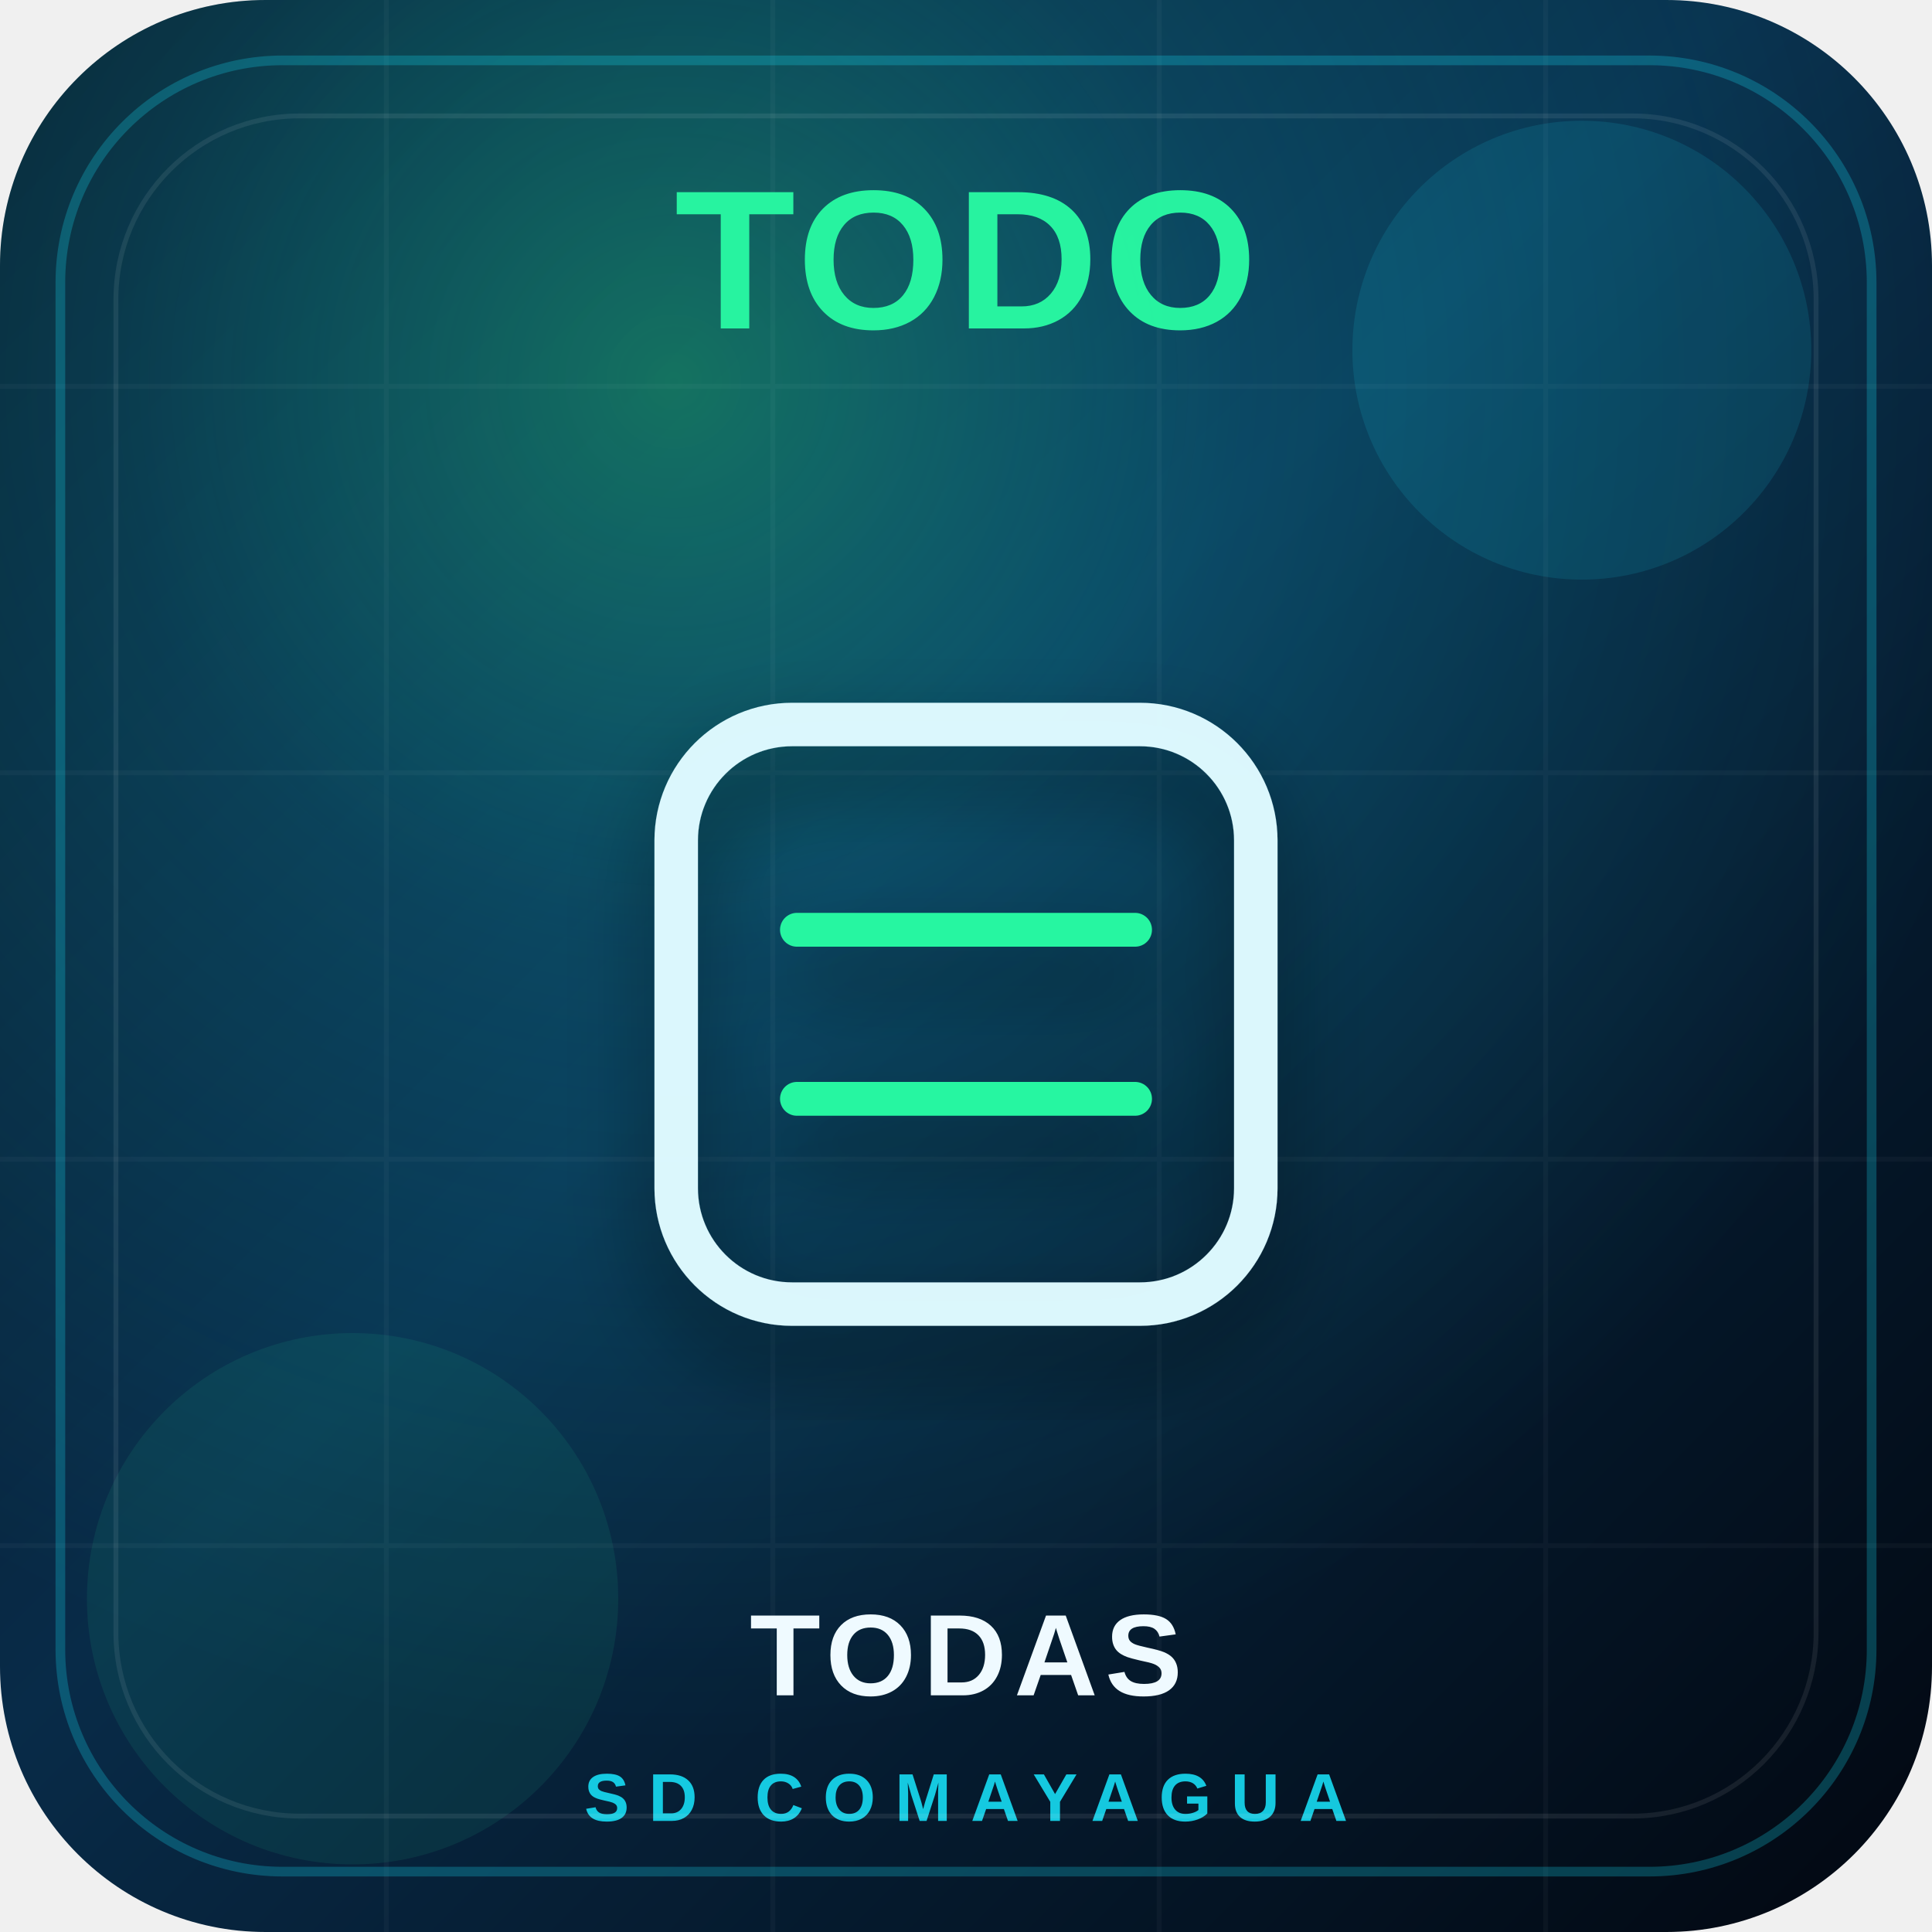
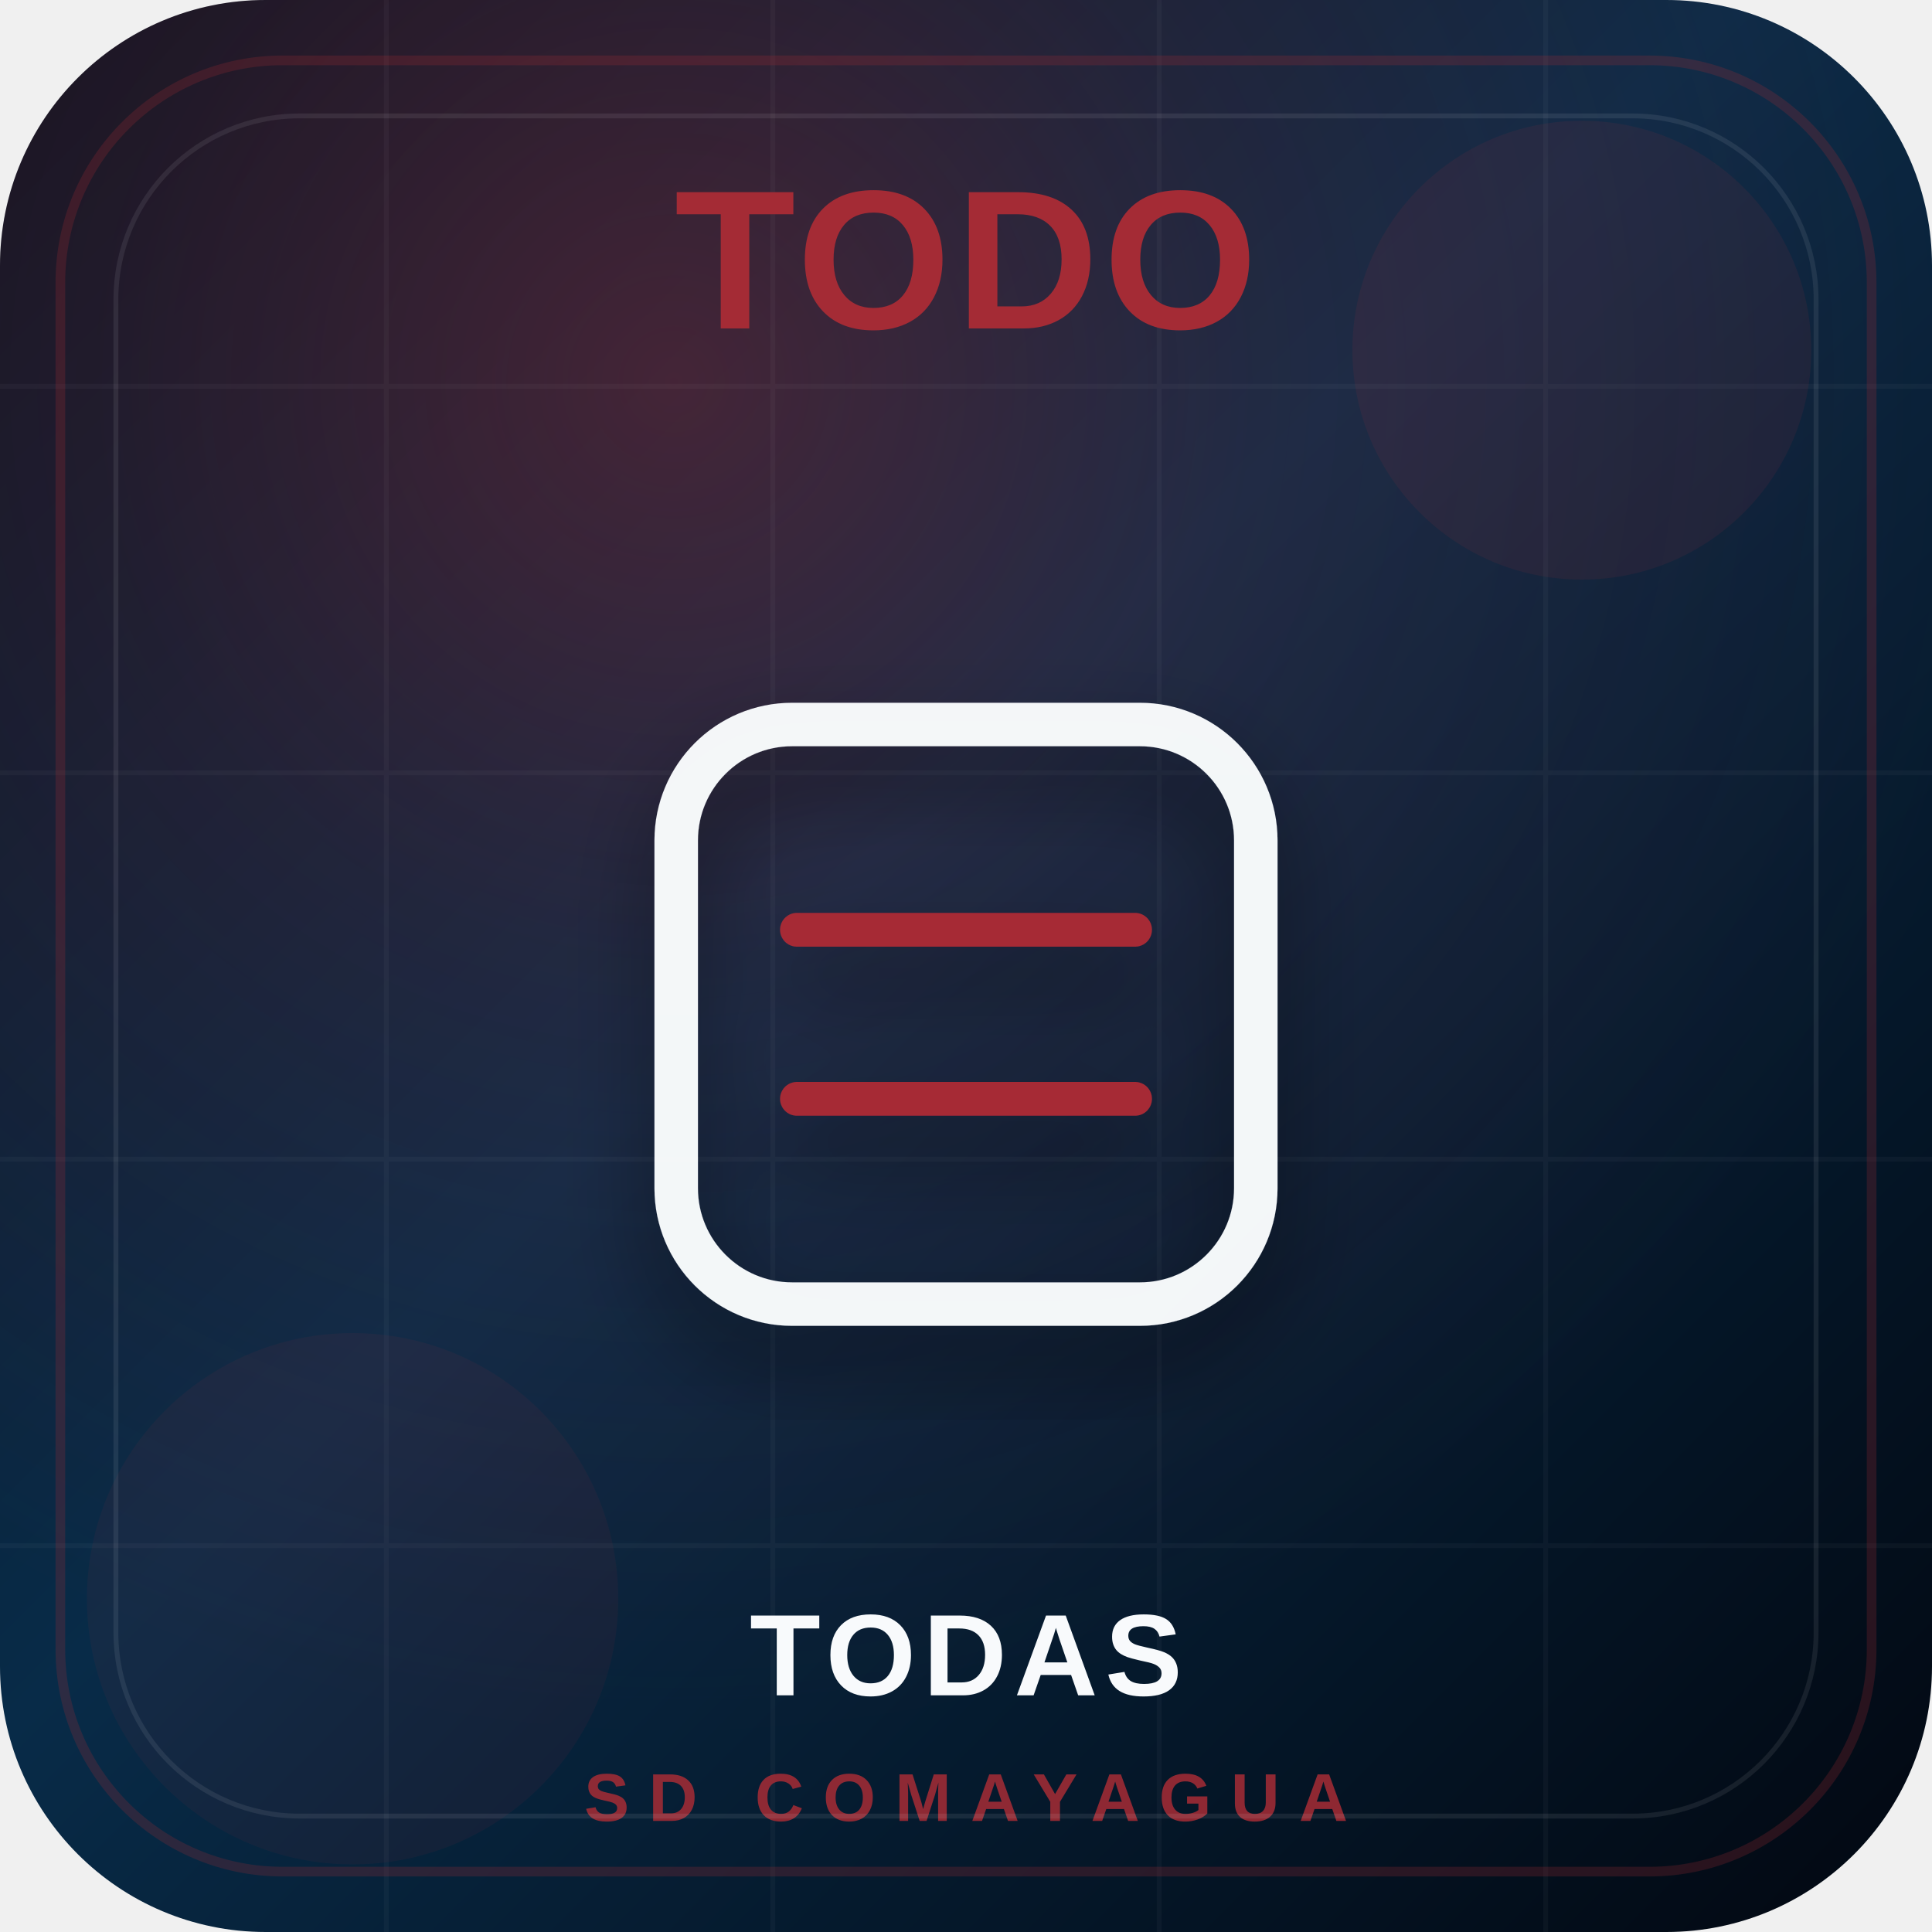
<svg xmlns="http://www.w3.org/2000/svg" viewBox="0 0 800 800" width="800" height="800" role="img" aria-label="Todas SD Comayagua">
  <defs>
    <linearGradient id="bg" x1="0" y1="0" x2="1" y2="1">
      <stop offset="0" stop-color="#07111f" />
      <stop offset=".45" stop-color="#082b48" />
      <stop offset="1" stop-color="#020710" />
    </linearGradient>
    <radialGradient id="glow" cx="35%" cy="20%" r="70%">
-       <stop offset="0" stop-color="#28f6a1" stop-opacity=".38" />
-       <stop offset=".42" stop-color="#18e7ff" stop-opacity=".16" />
-       <stop offset="1" stop-color="#18e7ff" stop-opacity="0" />
+       <stop offset="0" stop-color="#a62b35" stop-opacity=".38" />
+       <stop offset=".42" stop-color="#a62b35" stop-opacity=".16" />
+       <stop offset="1" stop-color="#a62b35" stop-opacity="0" />
    </radialGradient>
    <filter id="shadow" x="-20%" y="-20%" width="140%" height="140%">
      <feDropShadow dx="0" dy="18" stdDeviation="18" flood-color="#000" flood-opacity=".45" />
    </filter>
  </defs>
  <rect width="800" height="800" rx="110" fill="url(#bg)" />
  <rect width="800" height="800" rx="110" fill="url(#glow)" />
  <path d="M0 160H800M0 320H800M0 480H800M0 640H800M160 0V800M320 0V800M480 0V800M640 0V800" stroke="#ffffff" stroke-opacity=".035" stroke-width="2" />
-   <circle cx="655" cy="145" r="95" fill="#18e7ff" opacity=".11" />
-   <circle cx="146" cy="662" r="110" fill="#28f6a1" opacity=".08" />
+   <circle cx="655" cy="145" r="95" fill="#a62b35" opacity=".11" />
+   <circle cx="146" cy="662" r="110" fill="#a62b35" opacity=".08" />
  <g filter="url(#shadow)">
-     <rect x="280" y="300" width="240" height="240" rx="48" fill="none" stroke="#dffaff" stroke-width="18" stroke-linecap="round" stroke-linejoin="round" opacity=".98" />
-     <path fill="none" stroke="#28f6a1" stroke-width="14" stroke-linecap="round" stroke-linejoin="round" d="M330 385h140M330 455h140" />
+     <rect x="280" y="300" width="240" height="240" rx="48" fill="none" stroke="#f8fafc" stroke-width="18" stroke-linecap="round" stroke-linejoin="round" opacity=".98" />
+     <path fill="none" stroke="#a62b35" stroke-width="14" stroke-linecap="round" stroke-linejoin="round" d="M330 385h140M330 455h140" />
  </g>
-   <text x="400" y="702" text-anchor="middle" font-family="Arial Black, Rajdhani, Arial, sans-serif" font-size="48" font-weight="900" letter-spacing="3" fill="#effaff">TODAS</text>
-   <text x="400" y="136" text-anchor="middle" font-family="Arial Black, Rajdhani, Arial, sans-serif" font-size="82" font-weight="900" letter-spacing="2" fill="#28f6a1" opacity=".98">TODO</text>
-   <text x="400" y="754" text-anchor="middle" font-family="Rajdhani, Arial, sans-serif" font-size="28" font-weight="700" letter-spacing="8" fill="#18e7ff" opacity=".85">SD COMAYAGUA</text>
-   <rect x="25" y="25" width="750" height="750" rx="92" fill="none" stroke="#18e7ff" stroke-opacity=".24" stroke-width="4" />
+   <text x="400" y="702" text-anchor="middle" font-family="Arial Black, Rajdhani, Arial, sans-serif" font-size="48" font-weight="900" letter-spacing="3" fill="#f8fafc">TODAS</text>
+   <text x="400" y="136" text-anchor="middle" font-family="Arial Black, Rajdhani, Arial, sans-serif" font-size="82" font-weight="900" letter-spacing="2" fill="#a62b35" opacity=".98">TODO</text>
+   <text x="400" y="754" text-anchor="middle" font-family="Rajdhani, Arial, sans-serif" font-size="28" font-weight="700" letter-spacing="8" fill="#a62b35" opacity=".85">SD COMAYAGUA</text>
+   <rect x="25" y="25" width="750" height="750" rx="92" fill="none" stroke="#a62b35" stroke-opacity=".24" stroke-width="4" />
  <rect x="48" y="48" width="704" height="704" rx="76" fill="none" stroke="#ffffff" stroke-opacity=".08" stroke-width="2" />
</svg>
